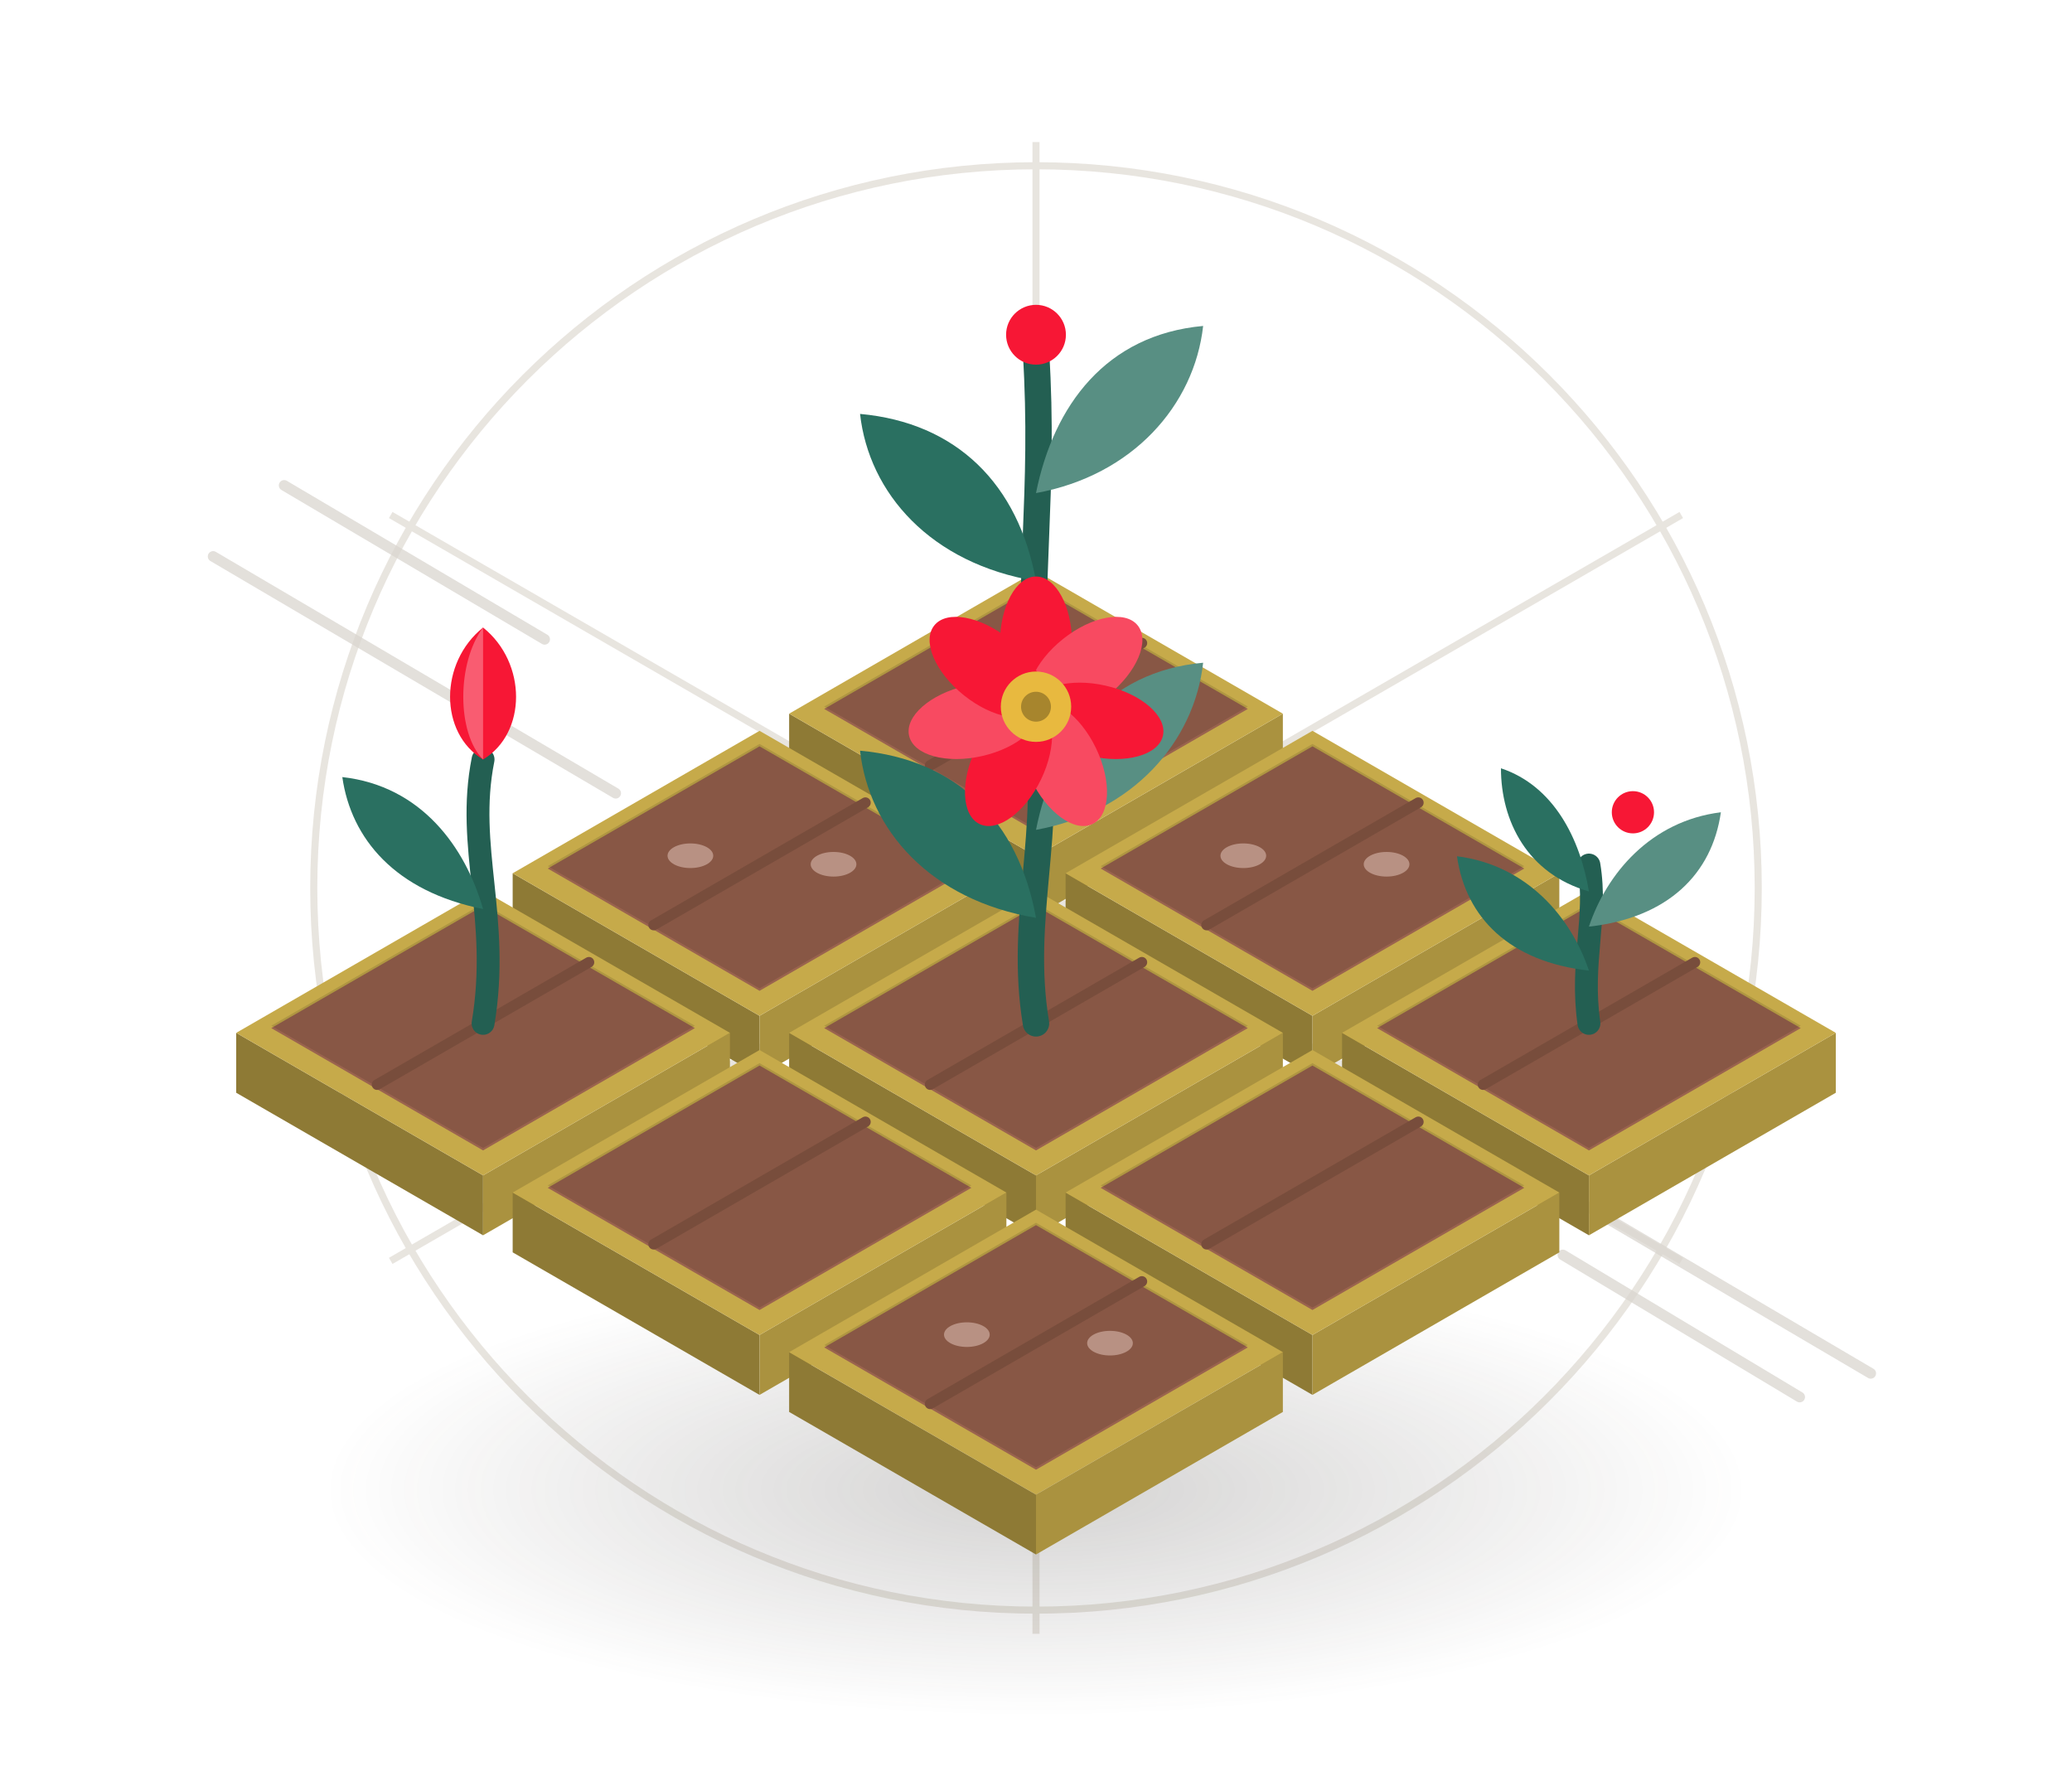
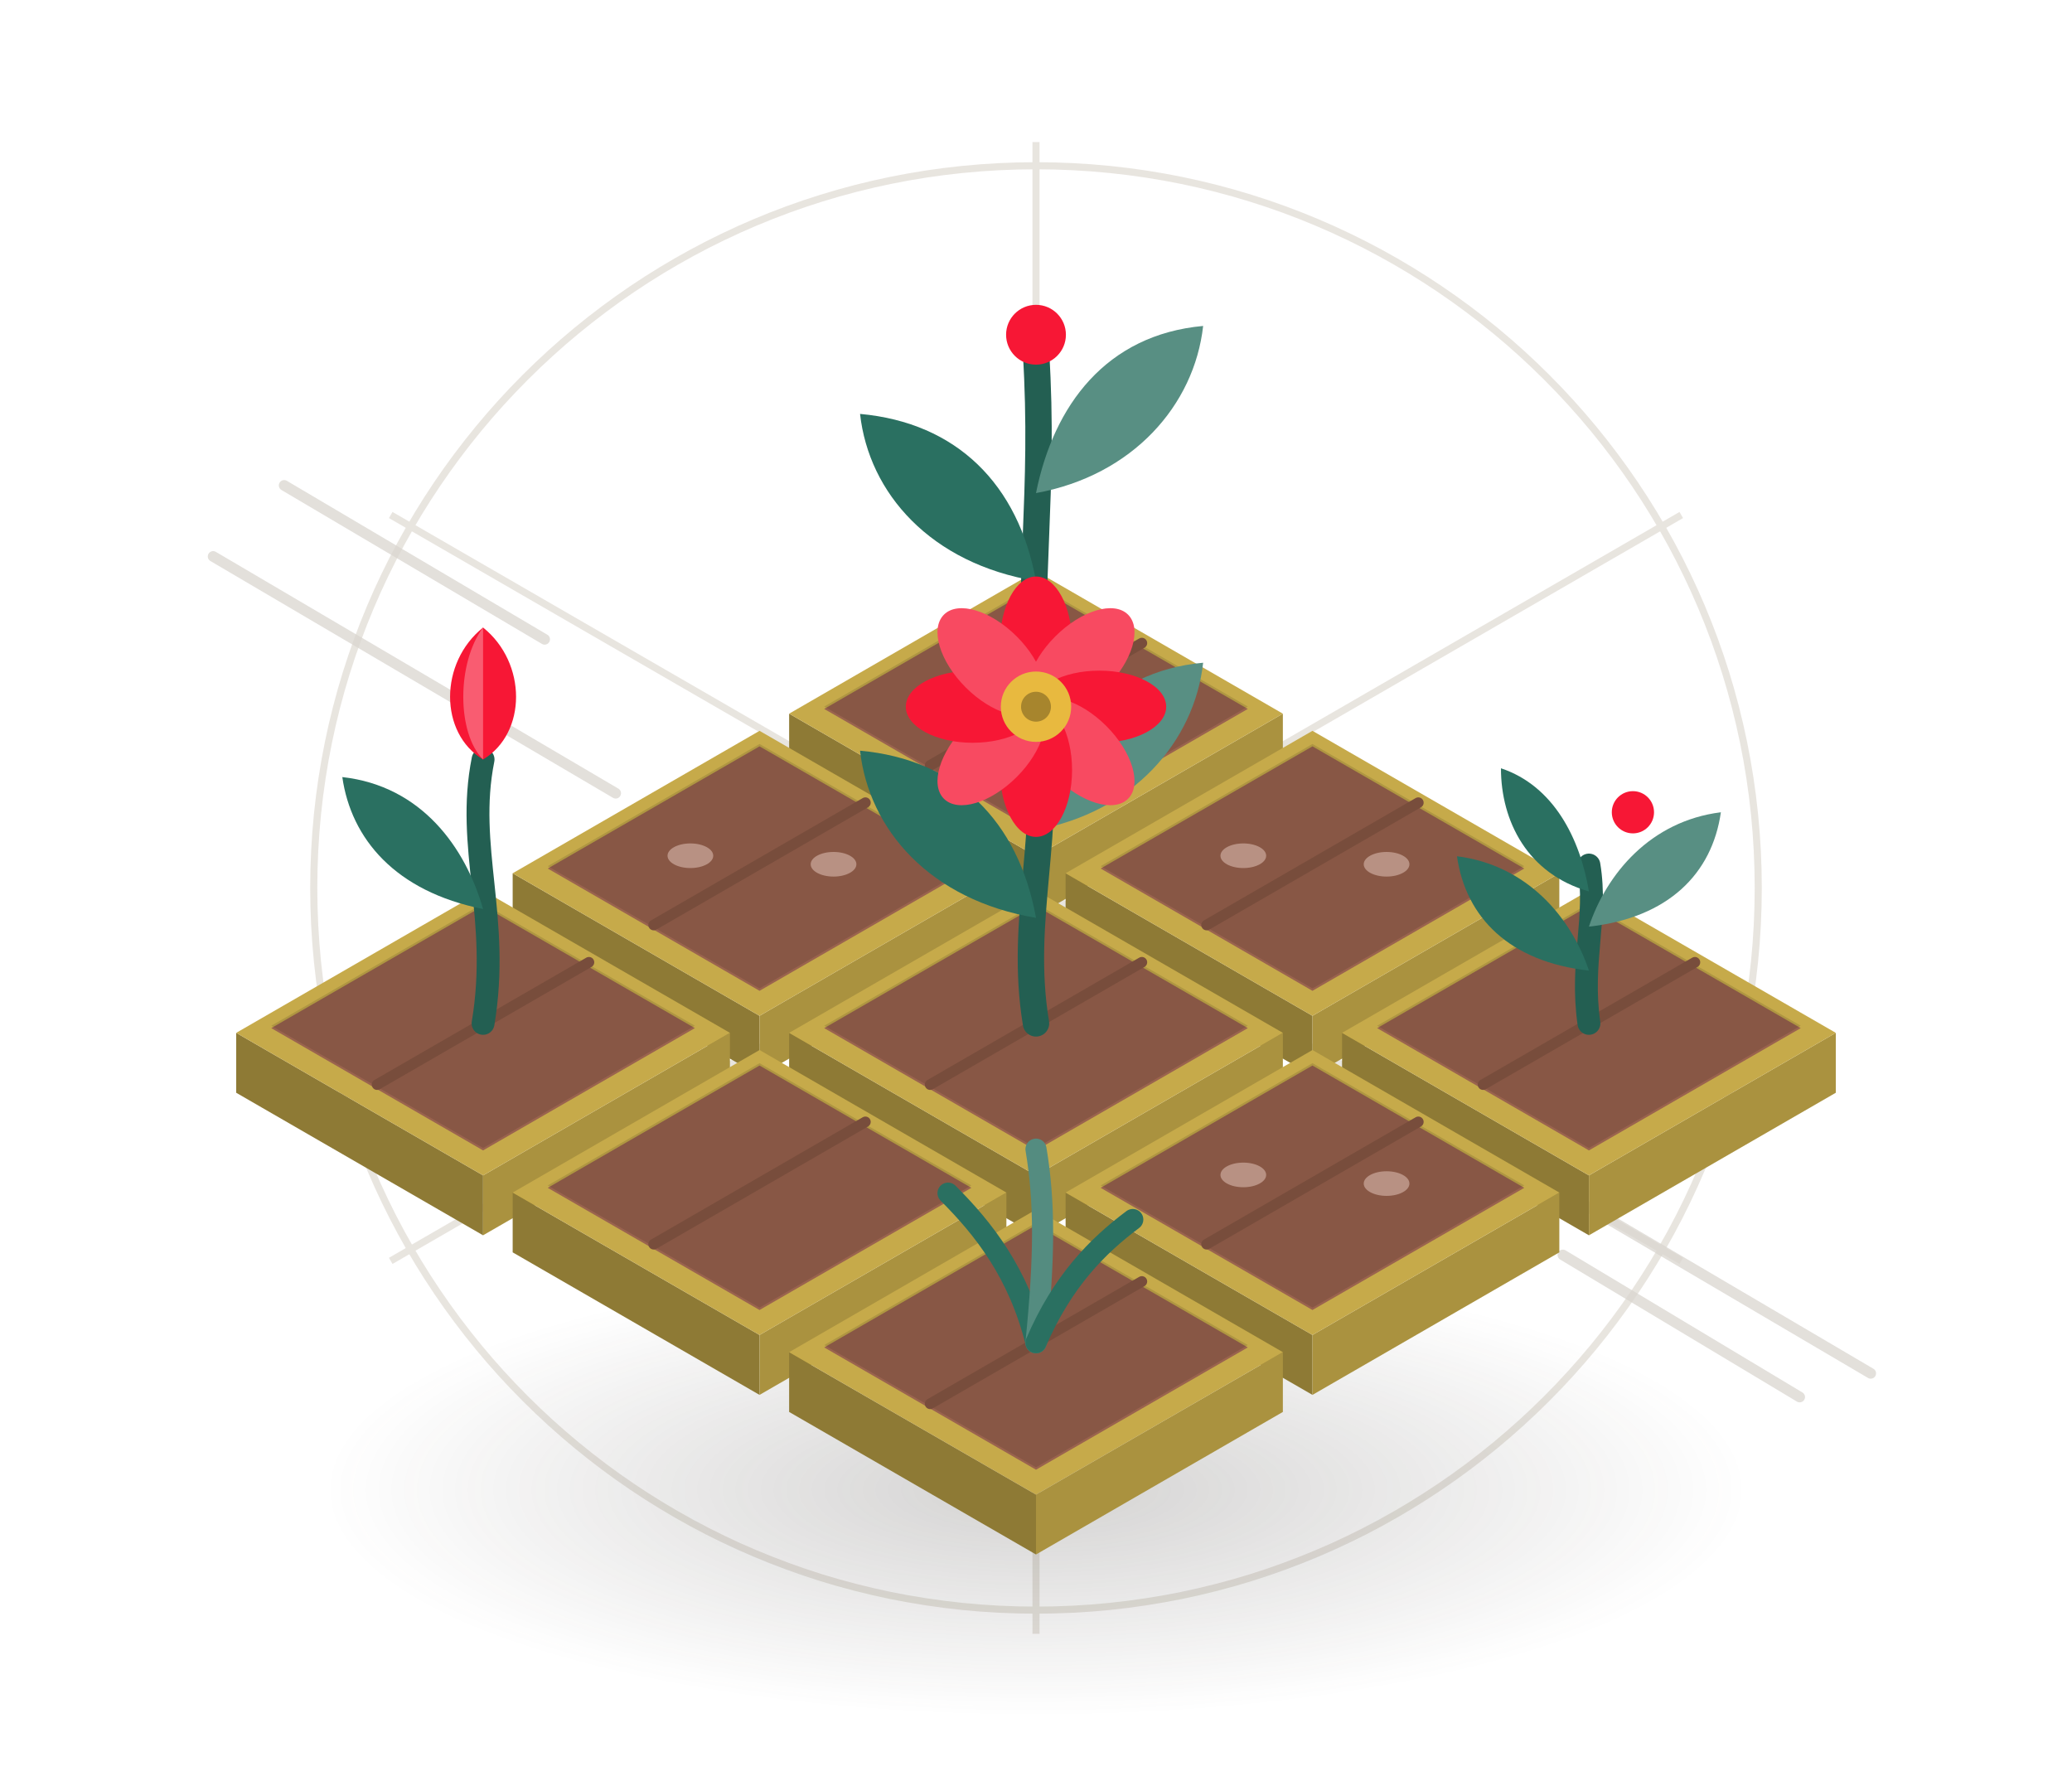
<svg xmlns="http://www.w3.org/2000/svg" viewBox="0 0 175 150" width="175" height="150" role="img" aria-label="filippoitaliano.github.io">
  <defs>
    <radialGradient id="sh" cx="50%" cy="50%" r="50%">
      <stop offset="0%" stop-color="#3a3532" stop-opacity="0.22" />
      <stop offset="100%" stop-color="#3a3532" stop-opacity="0" />
    </radialGradient>
  </defs>
  <g fill="none" stroke="#e6e2dc" stroke-width="0.6" opacity="0.9">
    <circle cx="87.5" cy="75" r="61" />
    <path d="M87.5 12 V138" />
    <path d="M33 43.5 L142 106.5" />
    <path d="M33 106.5 L142 43.5" />
  </g>
  <g fill="none" stroke="#d9d5cf" stroke-width="0.9" stroke-linecap="round" opacity="0.75">
    <path d="M18 47 L52 67" />
    <path d="M24 41 L46 54" />
    <path d="M124 96 L158 116" />
    <path d="M132 106 L152 118" />
  </g>
  <ellipse cx="87.5" cy="125.84" rx="59.6" ry="19.072" fill="url(#sh)" />
  <g>
    <polygon points="66.65,60.28 87.50,72.32 87.50,77.37 66.65,65.34" fill="#8e7a35" />
    <polygon points="108.35,60.28 87.50,72.32 87.50,77.37 108.35,65.34" fill="#aa923f" />
    <polygon points="87.50,48.24 108.35,60.28 87.50,72.32 66.65,60.28" fill="#c6aa4a" />
    <polygon points="87.50,49.55 105.39,59.88 87.50,70.21 69.61,59.88" fill="#9a634e" />
    <polygon points="87.50,49.35 105.39,59.68 87.50,70.01 69.61,59.68" fill="#000000" opacity="0.12" />
    <path d="M96.44 54.32 L78.56 64.65" stroke="#784d3c" stroke-width="0.9" stroke-linecap="round" />
    <polygon points="90.00,73.76 110.85,85.80 110.85,90.86 90.00,78.82" fill="#8e7a35" />
    <polygon points="131.70,73.76 110.85,85.80 110.85,90.86 131.70,78.82" fill="#aa923f" />
    <polygon points="110.85,61.73 131.70,73.76 110.85,85.80 90.00,73.76" fill="#c6aa4a" />
    <polygon points="110.85,63.04 128.74,73.36 110.85,83.69 92.96,73.36" fill="#9a634e" />
    <polygon points="110.85,62.84 128.74,73.16 110.85,83.49 92.96,73.16" fill="#000000" opacity="0.12" />
    <path d="M119.79 67.80 L101.91 78.13" stroke="#784d3c" stroke-width="0.9" stroke-linecap="round" />
    <polygon points="43.30,73.76 64.15,85.80 64.15,90.86 43.30,78.82" fill="#8e7a35" />
    <polygon points="85.00,73.76 64.15,85.80 64.15,90.86 85.00,78.82" fill="#aa923f" />
    <polygon points="64.15,61.73 85.00,73.76 64.15,85.80 43.30,73.76" fill="#c6aa4a" />
    <polygon points="64.15,63.04 82.04,73.36 64.15,83.69 46.26,73.36" fill="#9a634e" />
    <polygon points="64.15,62.84 82.04,73.16 64.15,83.49 46.26,73.16" fill="#000000" opacity="0.12" />
    <path d="M73.09 67.80 L55.21 78.13" stroke="#784d3c" stroke-width="0.9" stroke-linecap="round" />
    <polygon points="113.35,87.24 134.20,99.28 134.20,104.34 113.35,92.30" fill="#8e7a35" />
    <polygon points="155.05,87.24 134.20,99.28 134.20,104.34 155.05,92.30" fill="#aa923f" />
    <polygon points="134.20,75.21 155.05,87.24 134.20,99.28 113.35,87.24" fill="#c6aa4a" />
    <polygon points="134.20,76.52 152.09,86.84 134.20,97.17 116.31,86.84" fill="#9a634e" />
    <polygon points="134.20,76.32 152.09,86.64 134.20,96.97 116.31,86.64" fill="#000000" opacity="0.12" />
    <path d="M143.15 81.28 L125.26 91.61" stroke="#784d3c" stroke-width="0.9" stroke-linecap="round" />
    <polygon points="66.65,87.24 87.50,99.28 87.50,104.34 66.65,92.30" fill="#8e7a35" />
    <polygon points="108.35,87.24 87.50,99.28 87.50,104.34 108.35,92.30" fill="#aa923f" />
    <polygon points="87.50,75.21 108.35,87.24 87.50,99.28 66.65,87.24" fill="#c6aa4a" />
    <polygon points="87.50,76.52 105.39,86.84 87.50,97.17 69.61,86.84" fill="#9a634e" />
    <polygon points="87.50,76.32 105.39,86.64 87.50,96.97 69.61,86.64" fill="#000000" opacity="0.12" />
    <path d="M96.44 81.28 L78.56 91.61" stroke="#784d3c" stroke-width="0.9" stroke-linecap="round" />
    <polygon points="19.95,87.24 40.80,99.28 40.80,104.34 19.95,92.30" fill="#8e7a35" />
    <polygon points="61.65,87.24 40.80,99.28 40.80,104.34 61.65,92.30" fill="#aa923f" />
    <polygon points="40.80,75.21 61.65,87.24 40.80,99.28 19.95,87.24" fill="#c6aa4a" />
    <polygon points="40.80,76.52 58.69,86.84 40.80,97.17 22.91,86.84" fill="#9a634e" />
    <polygon points="40.80,76.32 58.69,86.64 40.80,96.97 22.91,86.64" fill="#000000" opacity="0.12" />
    <path d="M49.74 81.28 L31.85 91.61" stroke="#784d3c" stroke-width="0.9" stroke-linecap="round" />
    <polygon points="90.00,100.73 110.85,112.76 110.85,117.82 90.00,105.78" fill="#8e7a35" />
    <polygon points="131.70,100.73 110.85,112.76 110.85,117.82 131.70,105.78" fill="#aa923f" />
    <polygon points="110.85,88.69 131.70,100.73 110.85,112.76 90.00,100.73" fill="#c6aa4a" />
    <polygon points="110.85,90.00 128.74,100.33 110.85,110.65 92.96,100.33" fill="#9a634e" />
    <polygon points="110.85,89.80 128.74,100.13 110.85,110.45 92.96,100.13" fill="#000000" opacity="0.12" />
    <path d="M119.79 94.76 L101.91 105.09" stroke="#784d3c" stroke-width="0.9" stroke-linecap="round" />
    <polygon points="43.30,100.73 64.15,112.76 64.15,117.82 43.30,105.78" fill="#8e7a35" />
    <polygon points="85.00,100.73 64.15,112.76 64.15,117.82 85.00,105.78" fill="#aa923f" />
    <polygon points="64.15,88.69 85.00,100.73 64.15,112.76 43.30,100.73" fill="#c6aa4a" />
    <polygon points="64.15,90.00 82.04,100.33 64.15,110.65 46.26,100.33" fill="#9a634e" />
    <polygon points="64.15,89.80 82.04,100.13 64.15,110.45 46.26,100.13" fill="#000000" opacity="0.12" />
    <path d="M73.09 94.76 L55.21 105.09" stroke="#784d3c" stroke-width="0.9" stroke-linecap="round" />
    <polygon points="66.65,114.21 87.50,126.24 87.50,131.30 66.65,119.26" fill="#8e7a35" />
    <polygon points="108.35,114.21 87.50,126.24 87.50,131.30 108.35,119.26" fill="#aa923f" />
    <polygon points="87.50,102.17 108.35,114.21 87.50,126.24 66.65,114.21" fill="#c6aa4a" />
    <polygon points="87.50,103.48 105.39,113.81 87.50,124.14 69.61,113.81" fill="#9a634e" />
    <polygon points="87.50,103.28 105.39,113.61 87.50,123.94 69.61,113.61" fill="#000000" opacity="0.12" />
    <path d="M96.44 108.24 L78.56 118.57" stroke="#784d3c" stroke-width="0.9" stroke-linecap="round" />
  </g>
  <g transform="translate(87.50 59.48) scale(0.743)">
    <path d="M0 0 C-1 -14 1 -24 0 -40" fill="none" stroke="#235f52" stroke-width="3" stroke-linecap="round" />
    <path d="M0 -14 C-12 -16 -19 -24 -20 -33 C-9 -32 -2 -25 0 -14 z" fill="#2a7061" />
    <path d="M0 -24 C11 -26 18 -34 19 -43 C8 -42 2 -34 0 -24 z" fill="#588f83" />
    <circle cx="0" cy="-42" r="3.4" fill="#f71735" />
  </g>
  <g transform="translate(134.20 86.44) scale(0.743)">
    <path d="M0 0 C-1 -7 1 -12 0 -18" fill="none" stroke="#235f52" stroke-width="2.6" stroke-linecap="round" />
    <path d="M0 -6 C-9 -7 -14 -12 -15 -19 C-7 -18 -2 -12 0 -6 z" fill="#2a7061" />
    <path d="M0 -11 C9 -12 14 -17 15 -24 C7 -23 2 -17 0 -11 z" fill="#588f83" />
    <path d="M0 -15 C-7 -17 -10 -23 -10 -29 C-4 -27 -1 -21 0 -15 z" fill="#2a7061" />
    <circle cx="5" cy="-24" r="2.4" fill="#f71735" />
  </g>
  <g transform="translate(87.50 86.44) scale(0.743)">
    <path d="M0 0 C-2 -12 2 -22 0 -34" fill="none" stroke="#235f52" stroke-width="3" stroke-linecap="round" />
    <path d="M0 -12 C-12 -14 -19 -22 -20 -31 C-9 -30 -2 -23 0 -12 z" fill="#2a7061" />
    <path d="M0 -22 C11 -24 18 -32 19 -41 C8 -40 2 -32 0 -22 z" fill="#588f83" />
    <g transform="translate(0 -36)">
      <ellipse cx="0" cy="-7.2" rx="4.1" ry="7.6" fill="#f71735" transform="rotate(0.0)" />
-       <ellipse cx="0" cy="-7.2" rx="4.1" ry="7.6" fill="#f84a61" transform="rotate(51.4)" />
-       <ellipse cx="0" cy="-7.2" rx="4.1" ry="7.6" fill="#f71735" transform="rotate(102.9)" />
-       <ellipse cx="0" cy="-7.2" rx="4.1" ry="7.6" fill="#f84a61" transform="rotate(154.3)" />
-       <ellipse cx="0" cy="-7.2" rx="4.1" ry="7.6" fill="#f71735" transform="rotate(205.7)" />
-       <ellipse cx="0" cy="-7.2" rx="4.1" ry="7.6" fill="#f84a61" transform="rotate(257.1)" />
-       <ellipse cx="0" cy="-7.2" rx="4.1" ry="7.6" fill="#f71735" transform="rotate(308.6)" />
+       <ellipse cx="0" cy="-7.2" rx="4.1" ry="7.6" fill="#f84a61" transform="rotate(45.0)" />
+       <ellipse cx="0" cy="-7.2" rx="4.1" ry="7.6" fill="#f71735" transform="rotate(90.0)" />
+       <ellipse cx="0" cy="-7.2" rx="4.1" ry="7.6" fill="#f84a61" transform="rotate(135.0)" />
+       <ellipse cx="0" cy="-7.2" rx="4.1" ry="7.6" fill="#f71735" transform="rotate(180.0)" />
+       <ellipse cx="0" cy="-7.2" rx="4.1" ry="7.6" fill="#f84a61" transform="rotate(225.0)" />
+       <ellipse cx="0" cy="-7.2" rx="4.1" ry="7.6" fill="#f71735" transform="rotate(270.0)" />
+       <ellipse cx="0" cy="-7.2" rx="4.1" ry="7.6" fill="#f84a61" transform="rotate(315.0)" />
      <circle r="4" fill="#e8b93f" />
      <circle r="1.7" fill="#a7852d" />
    </g>
  </g>
  <g transform="translate(40.80 86.44) scale(0.743)">
    <path d="M0 0 C2 -12 -2 -20 0 -30" fill="none" stroke="#235f52" stroke-width="2.6" stroke-linecap="round" />
    <path d="M0 -13 C-10 -15 -15 -21 -16 -28 C-7 -27 -2 -20 0 -13 z" fill="#2a7061" />
    <path d="M0 -30 C-5 -33 -5 -41 0 -45 C5 -41 5 -33 0 -30 z" fill="#f71735" />
    <path d="M0 -30 C-3 -33 -3 -41 0 -45 z" fill="#f95c71" />
  </g>
-   <ellipse cx="81.66" cy="112.73" rx="1.93" ry="1.04" fill="#b89183" />
-   <ellipse cx="93.75" cy="113.45" rx="1.93" ry="1.04" fill="#b89183" />
+   <g transform="translate(87.50 113.41) scale(0.743)">
+     <g fill="none" stroke="#2a7061" stroke-width="2.4" stroke-linecap="round">
+       <path d="M0 0 C-2 -8 -6 -13 -10 -17" />
+       <path d="M0 0 C1 -10 1 -16 0 -22" stroke="#548c80" />
+       <path d="M0 0 C3 -7 7 -11 11 -14" />
+     </g>
+   </g>
  <ellipse cx="105.01" cy="72.28" rx="1.93" ry="1.04" fill="#b89183" />
  <ellipse cx="117.11" cy="73.00" rx="1.93" ry="1.04" fill="#b89183" />
  <ellipse cx="58.31" cy="72.28" rx="1.93" ry="1.04" fill="#b89183" />
  <ellipse cx="70.40" cy="73.00" rx="1.93" ry="1.04" fill="#b89183" />
+   <ellipse cx="105.01" cy="99.24" rx="1.93" ry="1.04" fill="#b89183" />
+   <ellipse cx="117.11" cy="99.97" rx="1.93" ry="1.04" fill="#b89183" />
</svg>
